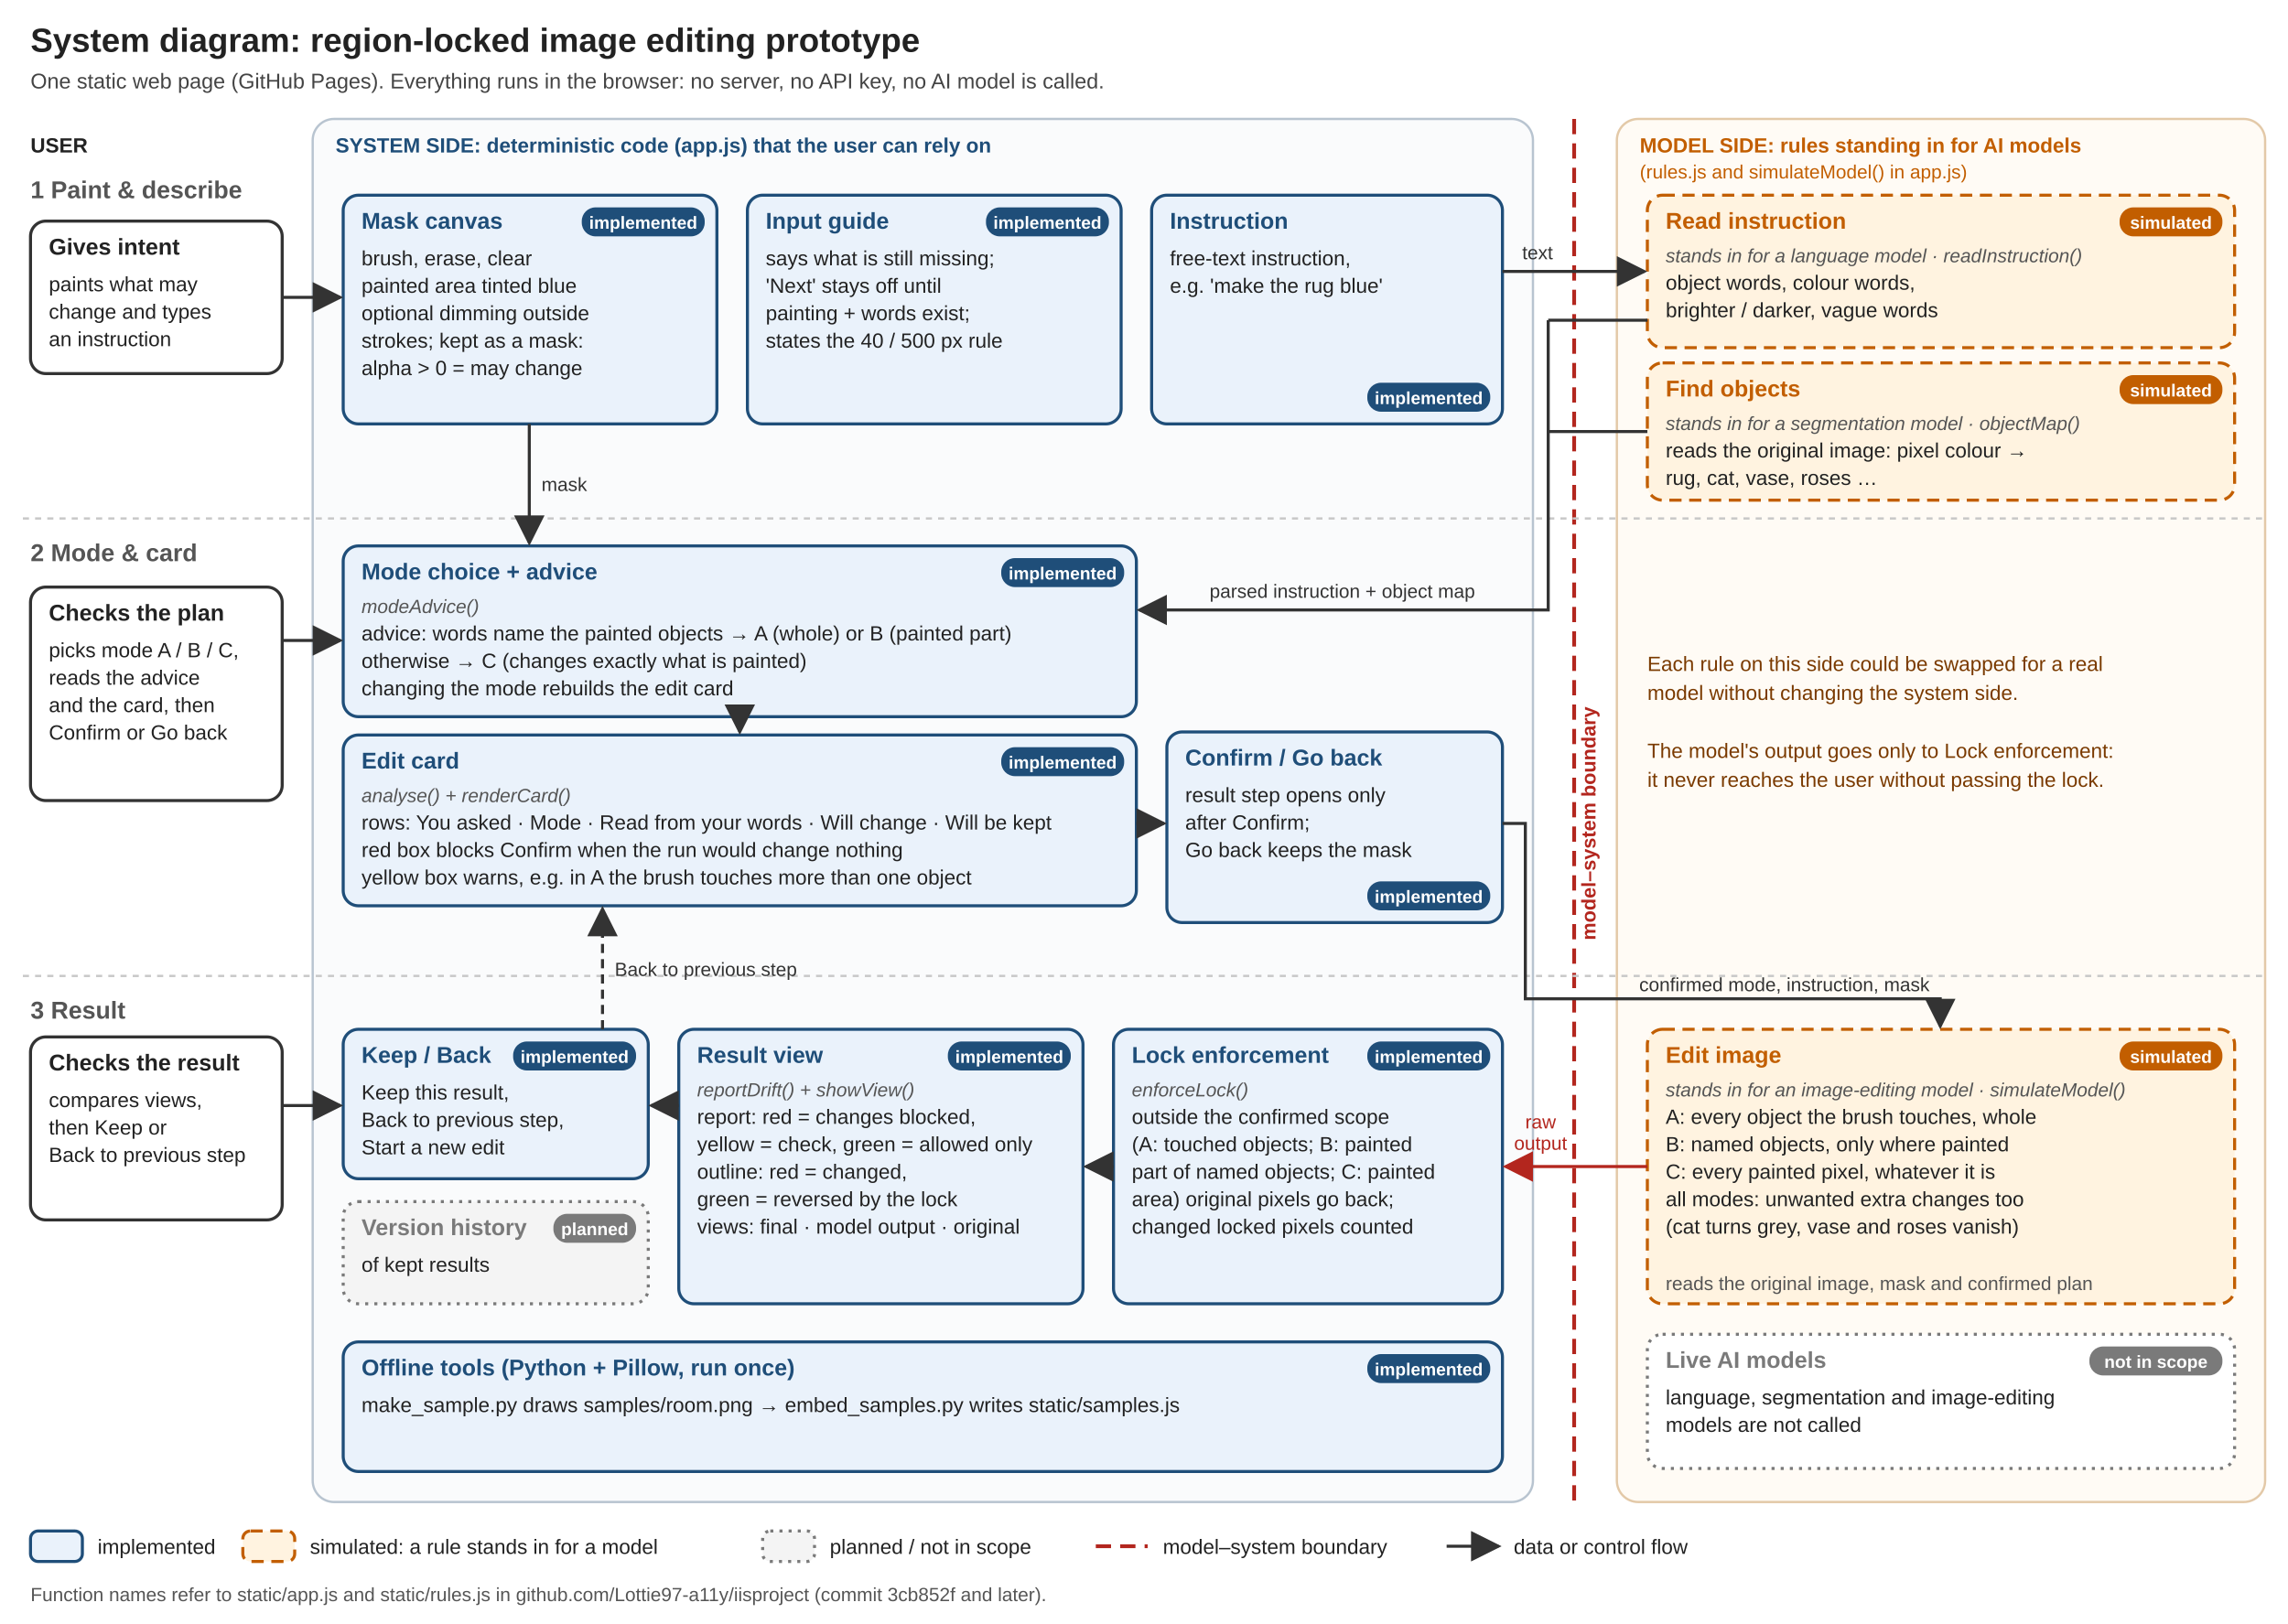
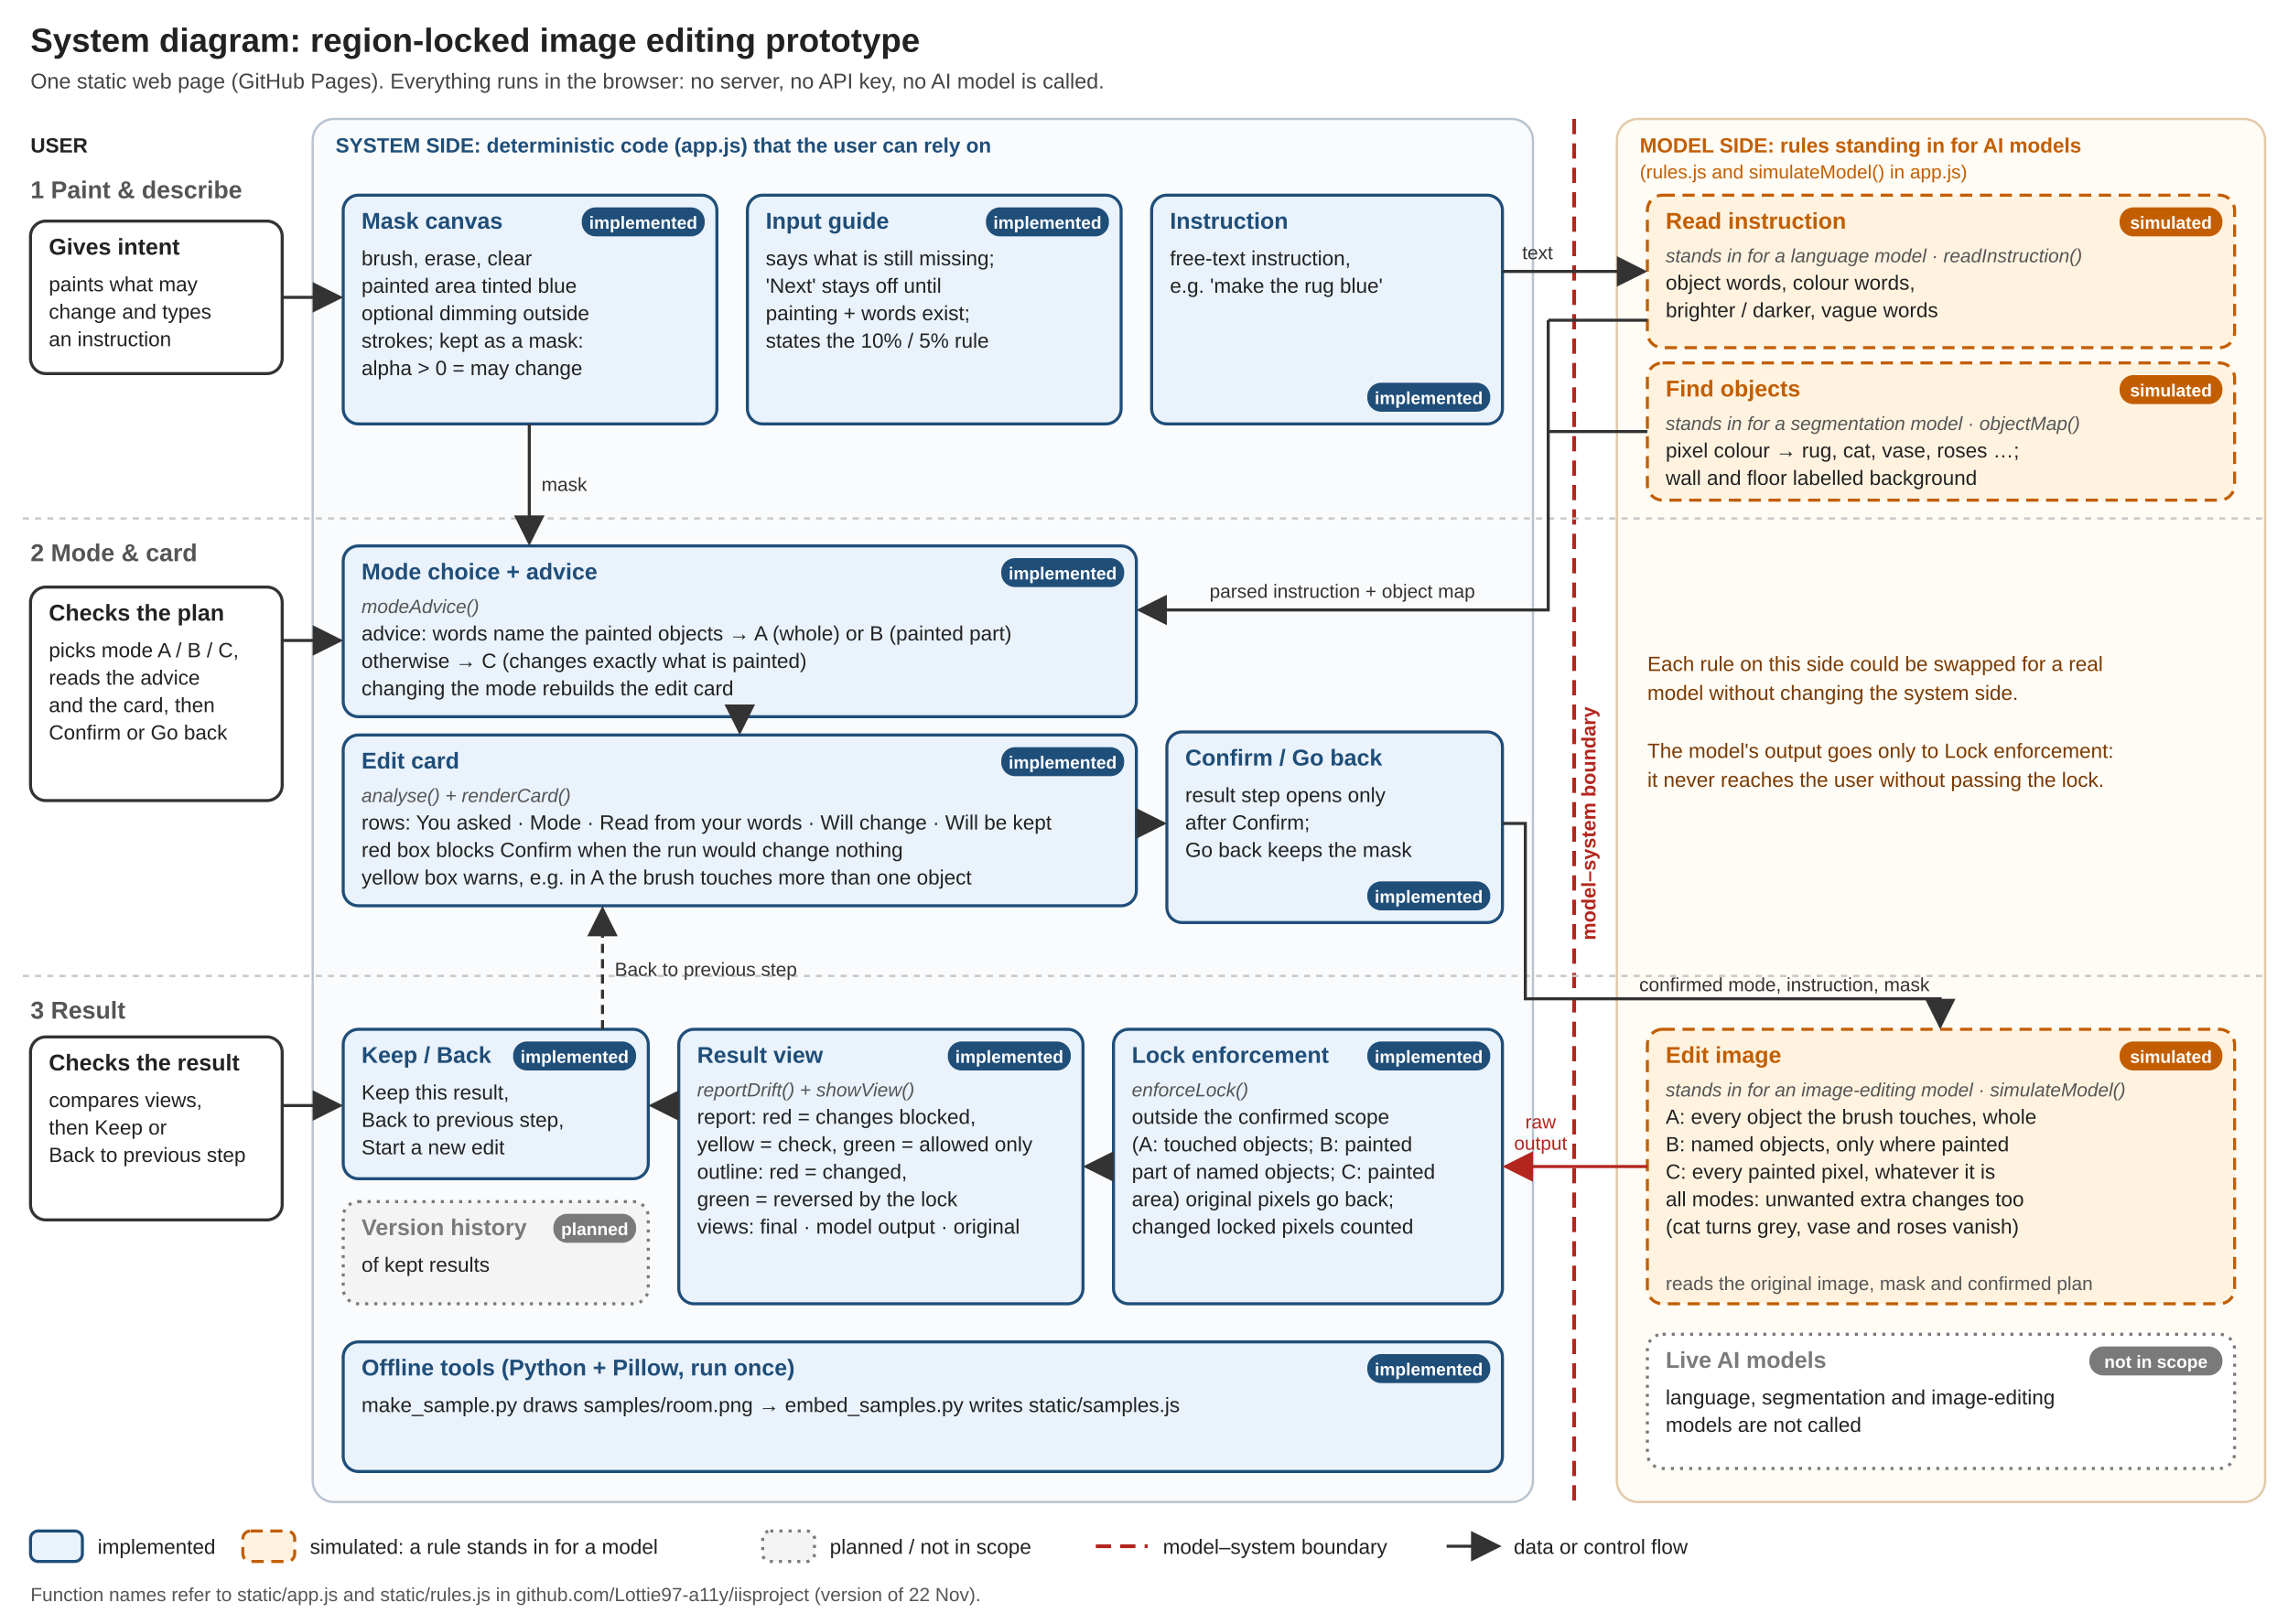
<svg xmlns="http://www.w3.org/2000/svg" width="1500" height="1065" viewBox="0 0 1500 1065">
  <defs>
    <marker id="ah" markerWidth="10" markerHeight="10" refX="9" refY="5" orient="auto">
      <path d="M0,0 L10,5 L0,10 z" fill="#333" />
    </marker>
    <marker id="ahr" markerWidth="10" markerHeight="10" refX="9" refY="5" orient="auto">
      <path d="M0,0 L10,5 L0,10 z" fill="#B3261E" />
    </marker>
  </defs>
  <rect width="1500" height="1065" fill="#FFFFFF" />
  <text x="20" y="34" font-family="Liberation Sans, Arial, Helvetica, sans-serif" font-size="22" font-weight="bold" text-anchor="start" fill="#222">System diagram: region-locked image editing prototype</text>
  <text x="20" y="58" font-family="Liberation Sans, Arial, Helvetica, sans-serif" font-size="14" font-weight="normal" text-anchor="start" fill="#444">One static web page (GitHub Pages). Everything runs in the browser: no server, no API key, no AI model is called.</text>
  <rect x="205" y="78" width="800" height="907" rx="14" fill="#FAFBFC" stroke="#B8C4D0" stroke-width="1.5" />
  <text x="220" y="100" font-family="Liberation Sans, Arial, Helvetica, sans-serif" font-size="13.5" font-weight="bold" text-anchor="start" fill="#1F4E79">SYSTEM SIDE: deterministic code (app.js) that the user can rely on</text>
  <rect x="1060" y="78" width="425" height="907" rx="14" fill="#FFFBF5" stroke="#E3C9A8" stroke-width="1.5" />
  <text x="1075" y="100" font-family="Liberation Sans, Arial, Helvetica, sans-serif" font-size="13.5" font-weight="bold" text-anchor="start" fill="#C25E00">MODEL SIDE: rules standing in for AI models</text>
  <text x="1075" y="117" font-family="Liberation Sans, Arial, Helvetica, sans-serif" font-size="12.5" font-weight="normal" text-anchor="start" fill="#C25E00">(rules.js and simulateModel() in app.js)</text>
  <line x1="1032" y1="78" x2="1032" y2="985" stroke="#B3261E" stroke-width="2.5" stroke-dasharray="10 6" />
  <text x="1046" y="540" font-family="Liberation Sans, Arial, Helvetica, sans-serif" font-size="13" font-weight="bold" fill="#B3261E" text-anchor="middle" transform="rotate(-90 1046 540)">model–system boundary</text>
  <line x1="15" y1="340" x2="1485" y2="340" stroke="#C8C8C8" stroke-width="1.5" stroke-dasharray="4 4" />
  <line x1="15" y1="640" x2="1485" y2="640" stroke="#C8C8C8" stroke-width="1.5" stroke-dasharray="4 4" />
  <text x="20" y="100" font-family="Liberation Sans, Arial, Helvetica, sans-serif" font-size="13.5" font-weight="bold" text-anchor="start" fill="#222">USER</text>
  <text x="20" y="130" font-family="Liberation Sans, Arial, Helvetica, sans-serif" font-size="16" font-weight="bold" text-anchor="start" fill="#555">1  Paint &amp; describe</text>
  <text x="20" y="368" font-family="Liberation Sans, Arial, Helvetica, sans-serif" font-size="16" font-weight="bold" text-anchor="start" fill="#555">2  Mode &amp; card</text>
  <text x="20" y="668" font-family="Liberation Sans, Arial, Helvetica, sans-serif" font-size="16" font-weight="bold" text-anchor="start" fill="#555">3  Result</text>
  <rect x="20" y="145" width="165" height="100" rx="10" fill="#FFFFFF" stroke="#333333" stroke-width="2" />
  <text x="32" y="167" font-family="Liberation Sans, Arial, Helvetica, sans-serif" font-size="15" font-weight="bold" text-anchor="start" fill="#222">Gives intent</text>
  <text x="32" y="191" font-family="Liberation Sans, Arial, Helvetica, sans-serif" font-size="13.5" font-weight="normal" text-anchor="start" fill="#222">paints what may</text>
  <text x="32" y="209" font-family="Liberation Sans, Arial, Helvetica, sans-serif" font-size="13.5" font-weight="normal" text-anchor="start" fill="#222">change and types</text>
  <text x="32" y="227" font-family="Liberation Sans, Arial, Helvetica, sans-serif" font-size="13.5" font-weight="normal" text-anchor="start" fill="#222">an instruction</text>
  <rect x="225" y="128" width="245" height="150" rx="10" fill="#EAF2FB" stroke="#1F4E79" stroke-width="2" />
  <text x="237" y="150" font-family="Liberation Sans, Arial, Helvetica, sans-serif" font-size="15" font-weight="bold" text-anchor="start" fill="#1F4E79">Mask canvas</text>
  <rect x="381.4" y="136" width="80.6" height="19" rx="9" fill="#1F4E79" />
  <text x="421.7" y="150" font-family="Liberation Sans, Arial, Helvetica, sans-serif" font-size="11.5" font-weight="bold" text-anchor="middle" fill="#fff">implemented</text>
  <text x="237" y="174" font-family="Liberation Sans, Arial, Helvetica, sans-serif" font-size="13.5" font-weight="normal" text-anchor="start" fill="#222">brush, erase, clear</text>
  <text x="237" y="192" font-family="Liberation Sans, Arial, Helvetica, sans-serif" font-size="13.5" font-weight="normal" text-anchor="start" fill="#222">painted area tinted blue</text>
  <text x="237" y="210" font-family="Liberation Sans, Arial, Helvetica, sans-serif" font-size="13.5" font-weight="normal" text-anchor="start" fill="#222">optional dimming outside</text>
  <text x="237" y="228" font-family="Liberation Sans, Arial, Helvetica, sans-serif" font-size="13.5" font-weight="normal" text-anchor="start" fill="#222">strokes; kept as a mask:</text>
  <text x="237" y="246" font-family="Liberation Sans, Arial, Helvetica, sans-serif" font-size="13.5" font-weight="normal" text-anchor="start" fill="#222">alpha &gt; 0 = may change</text>
  <rect x="490" y="128" width="245" height="150" rx="10" fill="#EAF2FB" stroke="#1F4E79" stroke-width="2" />
  <text x="502" y="150" font-family="Liberation Sans, Arial, Helvetica, sans-serif" font-size="15" font-weight="bold" text-anchor="start" fill="#1F4E79">Input guide</text>
  <rect x="646.4" y="136" width="80.6" height="19" rx="9" fill="#1F4E79" />
  <text x="686.7" y="150" font-family="Liberation Sans, Arial, Helvetica, sans-serif" font-size="11.5" font-weight="bold" text-anchor="middle" fill="#fff">implemented</text>
  <text x="502" y="174" font-family="Liberation Sans, Arial, Helvetica, sans-serif" font-size="13.5" font-weight="normal" text-anchor="start" fill="#222">says what is still missing;</text>
  <text x="502" y="192" font-family="Liberation Sans, Arial, Helvetica, sans-serif" font-size="13.5" font-weight="normal" text-anchor="start" fill="#222">'Next' stays off until</text>
  <text x="502" y="210" font-family="Liberation Sans, Arial, Helvetica, sans-serif" font-size="13.5" font-weight="normal" text-anchor="start" fill="#222">painting + words exist;</text>
-   <text x="502" y="228" font-family="Liberation Sans, Arial, Helvetica, sans-serif" font-size="13.5" font-weight="normal" text-anchor="start" fill="#222">states the 40 / 500 px rule</text>
+   <text x="502" y="228" font-family="Liberation Sans, Arial, Helvetica, sans-serif" font-size="13.5" font-weight="normal" text-anchor="start" fill="#222">states the 10% / 5% rule</text>
  <rect x="755" y="128" width="230" height="150" rx="10" fill="#EAF2FB" stroke="#1F4E79" stroke-width="2" />
  <text x="767" y="150" font-family="Liberation Sans, Arial, Helvetica, sans-serif" font-size="15" font-weight="bold" text-anchor="start" fill="#1F4E79">Instruction</text>
  <rect x="896.4" y="251" width="80.6" height="19" rx="9" fill="#1F4E79" />
  <text x="936.7" y="265" font-family="Liberation Sans, Arial, Helvetica, sans-serif" font-size="11.5" font-weight="bold" text-anchor="middle" fill="#fff">implemented</text>
  <text x="767" y="174" font-family="Liberation Sans, Arial, Helvetica, sans-serif" font-size="13.5" font-weight="normal" text-anchor="start" fill="#222">free-text instruction,</text>
  <text x="767" y="192" font-family="Liberation Sans, Arial, Helvetica, sans-serif" font-size="13.5" font-weight="normal" text-anchor="start" fill="#222">e.g. 'make the rug blue'</text>
  <rect x="1080" y="128" width="385" height="100" rx="10" fill="#FFF3E0" stroke="#C25E00" stroke-width="2" stroke-dasharray="8 5" />
  <text x="1092" y="150" font-family="Liberation Sans, Arial, Helvetica, sans-serif" font-size="15" font-weight="bold" text-anchor="start" fill="#C25E00">Read instruction</text>
  <rect x="1389.6" y="136" width="67.4" height="19" rx="9" fill="#C25E00" />
  <text x="1423.3" y="150" font-family="Liberation Sans, Arial, Helvetica, sans-serif" font-size="11.5" font-weight="bold" text-anchor="middle" fill="#fff">simulated</text>
  <text x="1092" y="172" font-family="Liberation Sans, Arial, Helvetica, sans-serif" font-size="12.5" font-weight="normal" text-anchor="start" fill="#555" font-style="italic">stands in for a language model · readInstruction()</text>
  <text x="1092" y="190" font-family="Liberation Sans, Arial, Helvetica, sans-serif" font-size="13.5" font-weight="normal" text-anchor="start" fill="#222">object words, colour words,</text>
  <text x="1092" y="208" font-family="Liberation Sans, Arial, Helvetica, sans-serif" font-size="13.5" font-weight="normal" text-anchor="start" fill="#222">brighter / darker, vague words</text>
  <rect x="1080" y="238" width="385" height="90" rx="10" fill="#FFF3E0" stroke="#C25E00" stroke-width="2" stroke-dasharray="8 5" />
  <text x="1092" y="260" font-family="Liberation Sans, Arial, Helvetica, sans-serif" font-size="15" font-weight="bold" text-anchor="start" fill="#C25E00">Find objects</text>
  <rect x="1389.6" y="246" width="67.4" height="19" rx="9" fill="#C25E00" />
  <text x="1423.3" y="260" font-family="Liberation Sans, Arial, Helvetica, sans-serif" font-size="11.5" font-weight="bold" text-anchor="middle" fill="#fff">simulated</text>
  <text x="1092" y="282" font-family="Liberation Sans, Arial, Helvetica, sans-serif" font-size="12.5" font-weight="normal" text-anchor="start" fill="#555" font-style="italic">stands in for a segmentation model · objectMap()</text>
-   <text x="1092" y="300" font-family="Liberation Sans, Arial, Helvetica, sans-serif" font-size="13.5" font-weight="normal" text-anchor="start" fill="#222">reads the original image: pixel colour →</text>
-   <text x="1092" y="318" font-family="Liberation Sans, Arial, Helvetica, sans-serif" font-size="13.5" font-weight="normal" text-anchor="start" fill="#222">rug, cat, vase, roses …</text>
+   <text x="1092" y="300" font-family="Liberation Sans, Arial, Helvetica, sans-serif" font-size="13.5" font-weight="normal" text-anchor="start" fill="#222">pixel colour → rug, cat, vase, roses …;</text>
+   <text x="1092" y="318" font-family="Liberation Sans, Arial, Helvetica, sans-serif" font-size="13.5" font-weight="normal" text-anchor="start" fill="#222">wall and floor labelled background</text>
  <path d="M 185 195 L 223 195" fill="none" stroke="#333" stroke-width="2" marker-end="url(#ah)" />
  <path d="M 985 178 L 1078 178" fill="none" stroke="#333" stroke-width="2" marker-end="url(#ah)" />
  <text x="1008" y="170" font-family="Liberation Sans, Arial, Helvetica, sans-serif" font-size="12.5" font-weight="normal" text-anchor="middle" fill="#333">text</text>
  <rect x="20" y="385" width="165" height="140" rx="10" fill="#FFFFFF" stroke="#333333" stroke-width="2" />
  <text x="32" y="407" font-family="Liberation Sans, Arial, Helvetica, sans-serif" font-size="15" font-weight="bold" text-anchor="start" fill="#222">Checks the plan</text>
  <text x="32" y="431" font-family="Liberation Sans, Arial, Helvetica, sans-serif" font-size="13.5" font-weight="normal" text-anchor="start" fill="#222">picks mode A / B / C,</text>
  <text x="32" y="449" font-family="Liberation Sans, Arial, Helvetica, sans-serif" font-size="13.5" font-weight="normal" text-anchor="start" fill="#222">reads the advice</text>
  <text x="32" y="467" font-family="Liberation Sans, Arial, Helvetica, sans-serif" font-size="13.5" font-weight="normal" text-anchor="start" fill="#222">and the card, then</text>
  <text x="32" y="485" font-family="Liberation Sans, Arial, Helvetica, sans-serif" font-size="13.5" font-weight="normal" text-anchor="start" fill="#222">Confirm or Go back</text>
  <rect x="225" y="358" width="520" height="112" rx="10" fill="#EAF2FB" stroke="#1F4E79" stroke-width="2" />
  <text x="237" y="380" font-family="Liberation Sans, Arial, Helvetica, sans-serif" font-size="15" font-weight="bold" text-anchor="start" fill="#1F4E79">Mode choice + advice</text>
  <rect x="656.4" y="366" width="80.6" height="19" rx="9" fill="#1F4E79" />
  <text x="696.7" y="380" font-family="Liberation Sans, Arial, Helvetica, sans-serif" font-size="11.5" font-weight="bold" text-anchor="middle" fill="#fff">implemented</text>
  <text x="237" y="402" font-family="Liberation Sans, Arial, Helvetica, sans-serif" font-size="12.5" font-weight="normal" text-anchor="start" fill="#555" font-style="italic">modeAdvice()</text>
  <text x="237" y="420" font-family="Liberation Sans, Arial, Helvetica, sans-serif" font-size="13.5" font-weight="normal" text-anchor="start" fill="#222">advice: words name the painted objects → A (whole) or B (painted part)</text>
  <text x="237" y="438" font-family="Liberation Sans, Arial, Helvetica, sans-serif" font-size="13.5" font-weight="normal" text-anchor="start" fill="#222">otherwise → C (changes exactly what is painted)</text>
  <text x="237" y="456" font-family="Liberation Sans, Arial, Helvetica, sans-serif" font-size="13.5" font-weight="normal" text-anchor="start" fill="#222">changing the mode rebuilds the edit card</text>
  <rect x="225" y="482" width="520" height="112" rx="10" fill="#EAF2FB" stroke="#1F4E79" stroke-width="2" />
  <text x="237" y="504" font-family="Liberation Sans, Arial, Helvetica, sans-serif" font-size="15" font-weight="bold" text-anchor="start" fill="#1F4E79">Edit card</text>
  <rect x="656.4" y="490" width="80.6" height="19" rx="9" fill="#1F4E79" />
  <text x="696.7" y="504" font-family="Liberation Sans, Arial, Helvetica, sans-serif" font-size="11.5" font-weight="bold" text-anchor="middle" fill="#fff">implemented</text>
  <text x="237" y="526" font-family="Liberation Sans, Arial, Helvetica, sans-serif" font-size="12.5" font-weight="normal" text-anchor="start" fill="#555" font-style="italic">analyse() + renderCard()</text>
  <text x="237" y="544" font-family="Liberation Sans, Arial, Helvetica, sans-serif" font-size="13.5" font-weight="normal" text-anchor="start" fill="#222">rows: You asked · Mode · Read from your words · Will change · Will be kept</text>
  <text x="237" y="562" font-family="Liberation Sans, Arial, Helvetica, sans-serif" font-size="13.5" font-weight="normal" text-anchor="start" fill="#222">red box blocks Confirm when the run would change nothing</text>
  <text x="237" y="580" font-family="Liberation Sans, Arial, Helvetica, sans-serif" font-size="13.5" font-weight="normal" text-anchor="start" fill="#222">yellow box warns, e.g. in A the brush touches more than one object</text>
  <rect x="765" y="480" width="220" height="125" rx="10" fill="#EAF2FB" stroke="#1F4E79" stroke-width="2" />
  <text x="777" y="502" font-family="Liberation Sans, Arial, Helvetica, sans-serif" font-size="15" font-weight="bold" text-anchor="start" fill="#1F4E79">Confirm / Go back</text>
  <rect x="896.4" y="578" width="80.6" height="19" rx="9" fill="#1F4E79" />
  <text x="936.7" y="592" font-family="Liberation Sans, Arial, Helvetica, sans-serif" font-size="11.5" font-weight="bold" text-anchor="middle" fill="#fff">implemented</text>
  <text x="777" y="526" font-family="Liberation Sans, Arial, Helvetica, sans-serif" font-size="13.5" font-weight="normal" text-anchor="start" fill="#222">result step opens only</text>
  <text x="777" y="544" font-family="Liberation Sans, Arial, Helvetica, sans-serif" font-size="13.5" font-weight="normal" text-anchor="start" fill="#222">after Confirm;</text>
  <text x="777" y="562" font-family="Liberation Sans, Arial, Helvetica, sans-serif" font-size="13.5" font-weight="normal" text-anchor="start" fill="#222">Go back keeps the mask</text>
  <path d="M 1080 210 L 1015 210 M 1080 283 L 1015 283" fill="none" stroke="#333" stroke-width="2" />
  <path d="M 1015 210 L 1015 400 L 747 400" fill="none" stroke="#333" stroke-width="2" marker-end="url(#ah)" />
  <text x="880" y="392" font-family="Liberation Sans, Arial, Helvetica, sans-serif" font-size="12.5" font-weight="normal" text-anchor="middle" fill="#333">parsed instruction + object map</text>
  <path d="M 347 278 L 347 356" fill="none" stroke="#333" stroke-width="2" marker-end="url(#ah)" />
  <text x="355" y="322" font-family="Liberation Sans, Arial, Helvetica, sans-serif" font-size="12.5" font-weight="normal" text-anchor="start" fill="#333">mask</text>
  <path d="M 185 420 L 223 420" fill="none" stroke="#333" stroke-width="2" marker-end="url(#ah)" />
  <path d="M 485 470 L 485 480" fill="none" stroke="#333" stroke-width="2" marker-end="url(#ah)" />
  <path d="M 745 540 L 763 540" fill="none" stroke="#333" stroke-width="2" marker-end="url(#ah)" />
  <text x="1080" y="440" font-family="Liberation Sans, Arial, Helvetica, sans-serif" font-size="13.5" font-weight="normal" text-anchor="start" fill="#7A3A00">Each rule on this side could be swapped for a real</text>
  <text x="1080" y="459" font-family="Liberation Sans, Arial, Helvetica, sans-serif" font-size="13.5" font-weight="normal" text-anchor="start" fill="#7A3A00">model without changing the system side.</text>
  <text x="1080" y="478" font-family="Liberation Sans, Arial, Helvetica, sans-serif" font-size="13.5" font-weight="normal" text-anchor="start" fill="#7A3A00" />
  <text x="1080" y="497" font-family="Liberation Sans, Arial, Helvetica, sans-serif" font-size="13.5" font-weight="normal" text-anchor="start" fill="#7A3A00">The model's output goes only to Lock enforcement:</text>
  <text x="1080" y="516" font-family="Liberation Sans, Arial, Helvetica, sans-serif" font-size="13.5" font-weight="normal" text-anchor="start" fill="#7A3A00">it never reaches the user without passing the lock.</text>
  <rect x="20" y="680" width="165" height="120" rx="10" fill="#FFFFFF" stroke="#333333" stroke-width="2" />
  <text x="32" y="702" font-family="Liberation Sans, Arial, Helvetica, sans-serif" font-size="15" font-weight="bold" text-anchor="start" fill="#222">Checks the result</text>
  <text x="32" y="726" font-family="Liberation Sans, Arial, Helvetica, sans-serif" font-size="13.5" font-weight="normal" text-anchor="start" fill="#222">compares views,</text>
  <text x="32" y="744" font-family="Liberation Sans, Arial, Helvetica, sans-serif" font-size="13.5" font-weight="normal" text-anchor="start" fill="#222">then Keep or</text>
  <text x="32" y="762" font-family="Liberation Sans, Arial, Helvetica, sans-serif" font-size="13.5" font-weight="normal" text-anchor="start" fill="#222">Back to previous step</text>
  <rect x="1080" y="675" width="385" height="180" rx="10" fill="#FFF3E0" stroke="#C25E00" stroke-width="2" stroke-dasharray="8 5" />
  <text x="1092" y="697" font-family="Liberation Sans, Arial, Helvetica, sans-serif" font-size="15" font-weight="bold" text-anchor="start" fill="#C25E00">Edit image</text>
  <rect x="1389.6" y="683" width="67.4" height="19" rx="9" fill="#C25E00" />
  <text x="1423.3" y="697" font-family="Liberation Sans, Arial, Helvetica, sans-serif" font-size="11.5" font-weight="bold" text-anchor="middle" fill="#fff">simulated</text>
  <text x="1092" y="719" font-family="Liberation Sans, Arial, Helvetica, sans-serif" font-size="12.5" font-weight="normal" text-anchor="start" fill="#555" font-style="italic">stands in for an image-editing model · simulateModel()</text>
  <text x="1092" y="737" font-family="Liberation Sans, Arial, Helvetica, sans-serif" font-size="13.5" font-weight="normal" text-anchor="start" fill="#222">A: every object the brush touches, whole</text>
  <text x="1092" y="755" font-family="Liberation Sans, Arial, Helvetica, sans-serif" font-size="13.5" font-weight="normal" text-anchor="start" fill="#222">B: named objects, only where painted</text>
  <text x="1092" y="773" font-family="Liberation Sans, Arial, Helvetica, sans-serif" font-size="13.5" font-weight="normal" text-anchor="start" fill="#222">C: every painted pixel, whatever it is</text>
  <text x="1092" y="791" font-family="Liberation Sans, Arial, Helvetica, sans-serif" font-size="13.5" font-weight="normal" text-anchor="start" fill="#222">all modes: unwanted extra changes too</text>
  <text x="1092" y="809" font-family="Liberation Sans, Arial, Helvetica, sans-serif" font-size="13.5" font-weight="normal" text-anchor="start" fill="#222">    (cat turns grey, vase and roses vanish)</text>
  <text x="1092" y="846" font-family="Liberation Sans, Arial, Helvetica, sans-serif" font-size="12.5" font-weight="normal" text-anchor="start" fill="#555">reads the original image, mask and confirmed plan</text>
  <rect x="1080" y="875" width="385" height="88" rx="10" fill="#FFFFFF" stroke="#7A7A7A" stroke-width="2" stroke-dasharray="2 4" />
  <text x="1092" y="897" font-family="Liberation Sans, Arial, Helvetica, sans-serif" font-size="15" font-weight="bold" text-anchor="start" fill="#7A7A7A">Live AI models</text>
  <rect x="1369.8" y="883" width="87.2" height="19" rx="9" fill="#7A7A7A" />
  <text x="1413.4" y="897" font-family="Liberation Sans, Arial, Helvetica, sans-serif" font-size="11.5" font-weight="bold" text-anchor="middle" fill="#fff">not in scope</text>
  <text x="1092" y="921" font-family="Liberation Sans, Arial, Helvetica, sans-serif" font-size="13.5" font-weight="normal" text-anchor="start" fill="#222">language, segmentation and image-editing</text>
  <text x="1092" y="939" font-family="Liberation Sans, Arial, Helvetica, sans-serif" font-size="13.5" font-weight="normal" text-anchor="start" fill="#222">models are not called</text>
  <rect x="730" y="675" width="255" height="180" rx="10" fill="#EAF2FB" stroke="#1F4E79" stroke-width="2" />
  <text x="742" y="697" font-family="Liberation Sans, Arial, Helvetica, sans-serif" font-size="15" font-weight="bold" text-anchor="start" fill="#1F4E79">Lock enforcement</text>
  <rect x="896.4" y="683" width="80.6" height="19" rx="9" fill="#1F4E79" />
  <text x="936.7" y="697" font-family="Liberation Sans, Arial, Helvetica, sans-serif" font-size="11.5" font-weight="bold" text-anchor="middle" fill="#fff">implemented</text>
  <text x="742" y="719" font-family="Liberation Sans, Arial, Helvetica, sans-serif" font-size="12.5" font-weight="normal" text-anchor="start" fill="#555" font-style="italic">enforceLock()</text>
  <text x="742" y="737" font-family="Liberation Sans, Arial, Helvetica, sans-serif" font-size="13.5" font-weight="normal" text-anchor="start" fill="#222">outside the confirmed scope</text>
  <text x="742" y="755" font-family="Liberation Sans, Arial, Helvetica, sans-serif" font-size="13.5" font-weight="normal" text-anchor="start" fill="#222">(A: touched objects; B: painted</text>
  <text x="742" y="773" font-family="Liberation Sans, Arial, Helvetica, sans-serif" font-size="13.5" font-weight="normal" text-anchor="start" fill="#222">part of named objects; C: painted</text>
  <text x="742" y="791" font-family="Liberation Sans, Arial, Helvetica, sans-serif" font-size="13.5" font-weight="normal" text-anchor="start" fill="#222">area) original pixels go back;</text>
  <text x="742" y="809" font-family="Liberation Sans, Arial, Helvetica, sans-serif" font-size="13.5" font-weight="normal" text-anchor="start" fill="#222">changed locked pixels counted</text>
  <rect x="445" y="675" width="265" height="180" rx="10" fill="#EAF2FB" stroke="#1F4E79" stroke-width="2" />
  <text x="457" y="697" font-family="Liberation Sans, Arial, Helvetica, sans-serif" font-size="15" font-weight="bold" text-anchor="start" fill="#1F4E79">Result view</text>
  <rect x="621.4" y="683" width="80.6" height="19" rx="9" fill="#1F4E79" />
  <text x="661.7" y="697" font-family="Liberation Sans, Arial, Helvetica, sans-serif" font-size="11.5" font-weight="bold" text-anchor="middle" fill="#fff">implemented</text>
  <text x="457" y="719" font-family="Liberation Sans, Arial, Helvetica, sans-serif" font-size="12.5" font-weight="normal" text-anchor="start" fill="#555" font-style="italic">reportDrift() + showView()</text>
  <text x="457" y="737" font-family="Liberation Sans, Arial, Helvetica, sans-serif" font-size="13.5" font-weight="normal" text-anchor="start" fill="#222">report: red = changes blocked,</text>
  <text x="457" y="755" font-family="Liberation Sans, Arial, Helvetica, sans-serif" font-size="13.5" font-weight="normal" text-anchor="start" fill="#222">yellow = check, green = allowed only</text>
  <text x="457" y="773" font-family="Liberation Sans, Arial, Helvetica, sans-serif" font-size="13.5" font-weight="normal" text-anchor="start" fill="#222">outline: red = changed,</text>
  <text x="457" y="791" font-family="Liberation Sans, Arial, Helvetica, sans-serif" font-size="13.5" font-weight="normal" text-anchor="start" fill="#222">green = reversed by the lock</text>
  <text x="457" y="809" font-family="Liberation Sans, Arial, Helvetica, sans-serif" font-size="13.5" font-weight="normal" text-anchor="start" fill="#222">views: final · model output · original</text>
  <rect x="225" y="675" width="200" height="98" rx="10" fill="#EAF2FB" stroke="#1F4E79" stroke-width="2" />
  <text x="237" y="697" font-family="Liberation Sans, Arial, Helvetica, sans-serif" font-size="15" font-weight="bold" text-anchor="start" fill="#1F4E79">Keep / Back</text>
  <rect x="336.4" y="683" width="80.6" height="19" rx="9" fill="#1F4E79" />
  <text x="376.7" y="697" font-family="Liberation Sans, Arial, Helvetica, sans-serif" font-size="11.5" font-weight="bold" text-anchor="middle" fill="#fff">implemented</text>
  <text x="237" y="721" font-family="Liberation Sans, Arial, Helvetica, sans-serif" font-size="13.5" font-weight="normal" text-anchor="start" fill="#222">Keep this result,</text>
  <text x="237" y="739" font-family="Liberation Sans, Arial, Helvetica, sans-serif" font-size="13.5" font-weight="normal" text-anchor="start" fill="#222">Back to previous step,</text>
  <text x="237" y="757" font-family="Liberation Sans, Arial, Helvetica, sans-serif" font-size="13.5" font-weight="normal" text-anchor="start" fill="#222">Start a new edit</text>
  <rect x="225" y="788" width="200" height="67" rx="10" fill="#F4F4F4" stroke="#7A7A7A" stroke-width="2" stroke-dasharray="2 4" />
  <text x="237" y="810" font-family="Liberation Sans, Arial, Helvetica, sans-serif" font-size="15" font-weight="bold" text-anchor="start" fill="#7A7A7A">Version history</text>
  <rect x="362.8" y="796" width="54.2" height="19" rx="9" fill="#7A7A7A" />
  <text x="389.9" y="810" font-family="Liberation Sans, Arial, Helvetica, sans-serif" font-size="11.5" font-weight="bold" text-anchor="middle" fill="#fff">planned</text>
  <text x="237" y="834" font-family="Liberation Sans, Arial, Helvetica, sans-serif" font-size="13.5" font-weight="normal" text-anchor="start" fill="#222">of kept results</text>
  <path d="M 985 540 L 1000 540 L 1000 655 L 1272 655 L 1272 673" fill="none" stroke="#333" stroke-width="2" marker-end="url(#ah)" />
  <text x="1265" y="650" font-family="Liberation Sans, Arial, Helvetica, sans-serif" font-size="12.5" font-weight="normal" text-anchor="end" fill="#333">confirmed mode, instruction, mask</text>
  <path d="M 1080 765 L 987 765" fill="none" stroke="#B3261E" stroke-width="2" marker-end="url(#ahr)" />
  <text x="1010" y="740" font-family="Liberation Sans, Arial, Helvetica, sans-serif" font-size="12.5" font-weight="normal" text-anchor="middle" fill="#B3261E">raw</text>
  <text x="1010" y="754" font-family="Liberation Sans, Arial, Helvetica, sans-serif" font-size="12.5" font-weight="normal" text-anchor="middle" fill="#B3261E">output</text>
  <path d="M 730 765 L 712 765" fill="none" stroke="#333" stroke-width="2" marker-end="url(#ah)" />
  <path d="M 445 725 L 427 725" fill="none" stroke="#333" stroke-width="2" marker-end="url(#ah)" />
  <path d="M 185 725 L 223 725" fill="none" stroke="#333" stroke-width="2" marker-end="url(#ah)" />
  <path d="M 395 675 L 395 596" fill="none" stroke="#333" stroke-width="2" stroke-dasharray="6 4" marker-end="url(#ah)" />
  <text x="403" y="640" font-family="Liberation Sans, Arial, Helvetica, sans-serif" font-size="12.5" font-weight="normal" text-anchor="start" fill="#333">Back to previous step</text>
  <rect x="225" y="880" width="760" height="85" rx="10" fill="#EAF2FB" stroke="#1F4E79" stroke-width="2" />
  <text x="237" y="902" font-family="Liberation Sans, Arial, Helvetica, sans-serif" font-size="15" font-weight="bold" text-anchor="start" fill="#1F4E79">Offline tools (Python + Pillow, run once)</text>
  <rect x="896.4" y="888" width="80.6" height="19" rx="9" fill="#1F4E79" />
  <text x="936.7" y="902" font-family="Liberation Sans, Arial, Helvetica, sans-serif" font-size="11.5" font-weight="bold" text-anchor="middle" fill="#fff">implemented</text>
  <text x="237" y="926" font-family="Liberation Sans, Arial, Helvetica, sans-serif" font-size="13.5" font-weight="normal" text-anchor="start" fill="#222">make_sample.py draws samples/room.png  →  embed_samples.py writes static/samples.js</text>
  <rect x="20" y="1004" width="34" height="20" rx="5" fill="#EAF2FB" stroke="#1F4E79" stroke-width="2" />
  <text x="64" y="1019" font-family="Liberation Sans, Arial, Helvetica, sans-serif" font-size="13.5" font-weight="normal" text-anchor="start" fill="#222">implemented</text>
  <rect x="159.2" y="1004" width="34" height="20" rx="5" fill="#FFF3E0" stroke="#C25E00" stroke-width="2" stroke-dasharray="8 5" />
  <text x="203.2" y="1019" font-family="Liberation Sans, Arial, Helvetica, sans-serif" font-size="13.5" font-weight="normal" text-anchor="start" fill="#222">simulated: a rule stands in for a model</text>
  <rect x="500.0" y="1004" width="34" height="20" rx="5" fill="#F4F4F4" stroke="#7A7A7A" stroke-width="2" stroke-dasharray="2 4" />
  <text x="544.0" y="1019" font-family="Liberation Sans, Arial, Helvetica, sans-serif" font-size="13.5" font-weight="normal" text-anchor="start" fill="#222">planned / not in scope</text>
  <line x1="718.4" y1="1014" x2="752.4" y2="1014" stroke="#B3261E" stroke-width="2.5" stroke-dasharray="10 6" />
  <text x="762.4" y="1019" font-family="Liberation Sans, Arial, Helvetica, sans-serif" font-size="13.5" font-weight="normal" text-anchor="start" fill="#222">model–system boundary</text>
  <line x1="948.4" y1="1014" x2="982.4" y2="1014" stroke="#333" stroke-width="2" marker-end="url(#ah)" />
  <text x="992.4" y="1019" font-family="Liberation Sans, Arial, Helvetica, sans-serif" font-size="13.5" font-weight="normal" text-anchor="start" fill="#222">data or control flow</text>
-   <text x="20" y="1050" font-family="Liberation Sans, Arial, Helvetica, sans-serif" font-size="12.5" font-weight="normal" text-anchor="start" fill="#555">Function names refer to static/app.js and static/rules.js in github.com/Lottie97-a11y/iisproject (commit 3cb852f and later).</text>
+   <text x="20" y="1050" font-family="Liberation Sans, Arial, Helvetica, sans-serif" font-size="12.5" font-weight="normal" text-anchor="start" fill="#555">Function names refer to static/app.js and static/rules.js in github.com/Lottie97-a11y/iisproject (version of 22 Nov).</text>
</svg>
